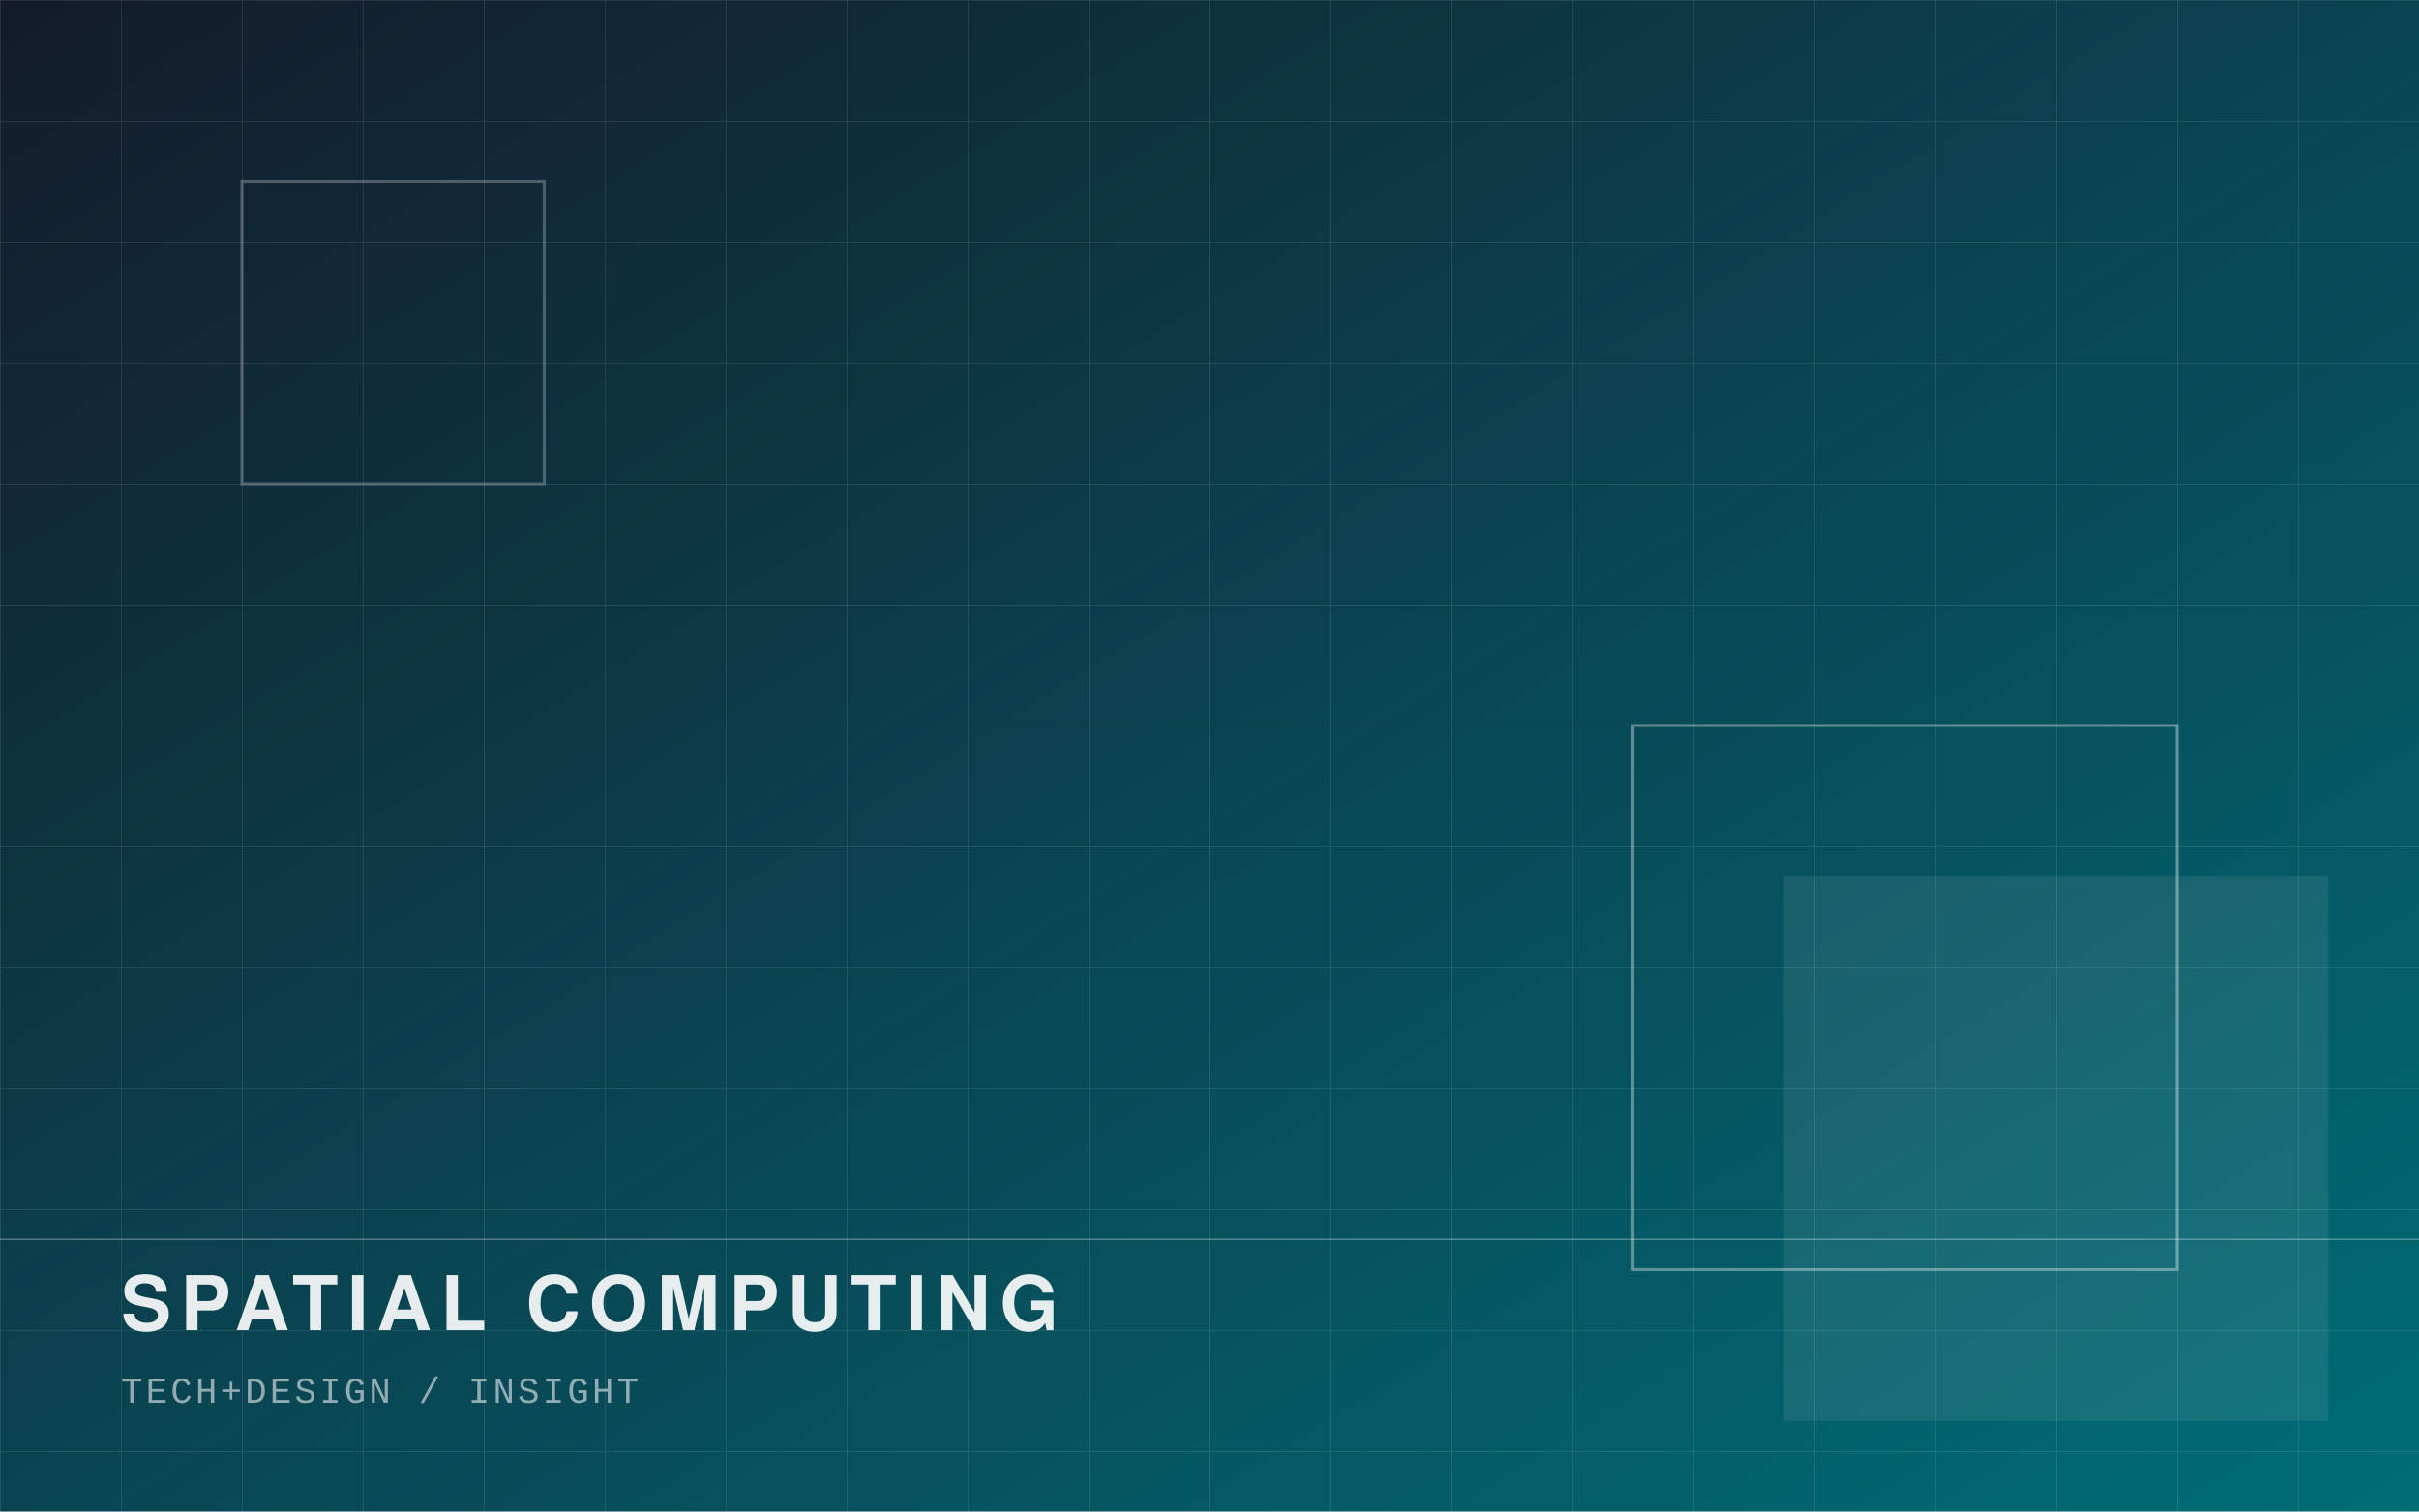
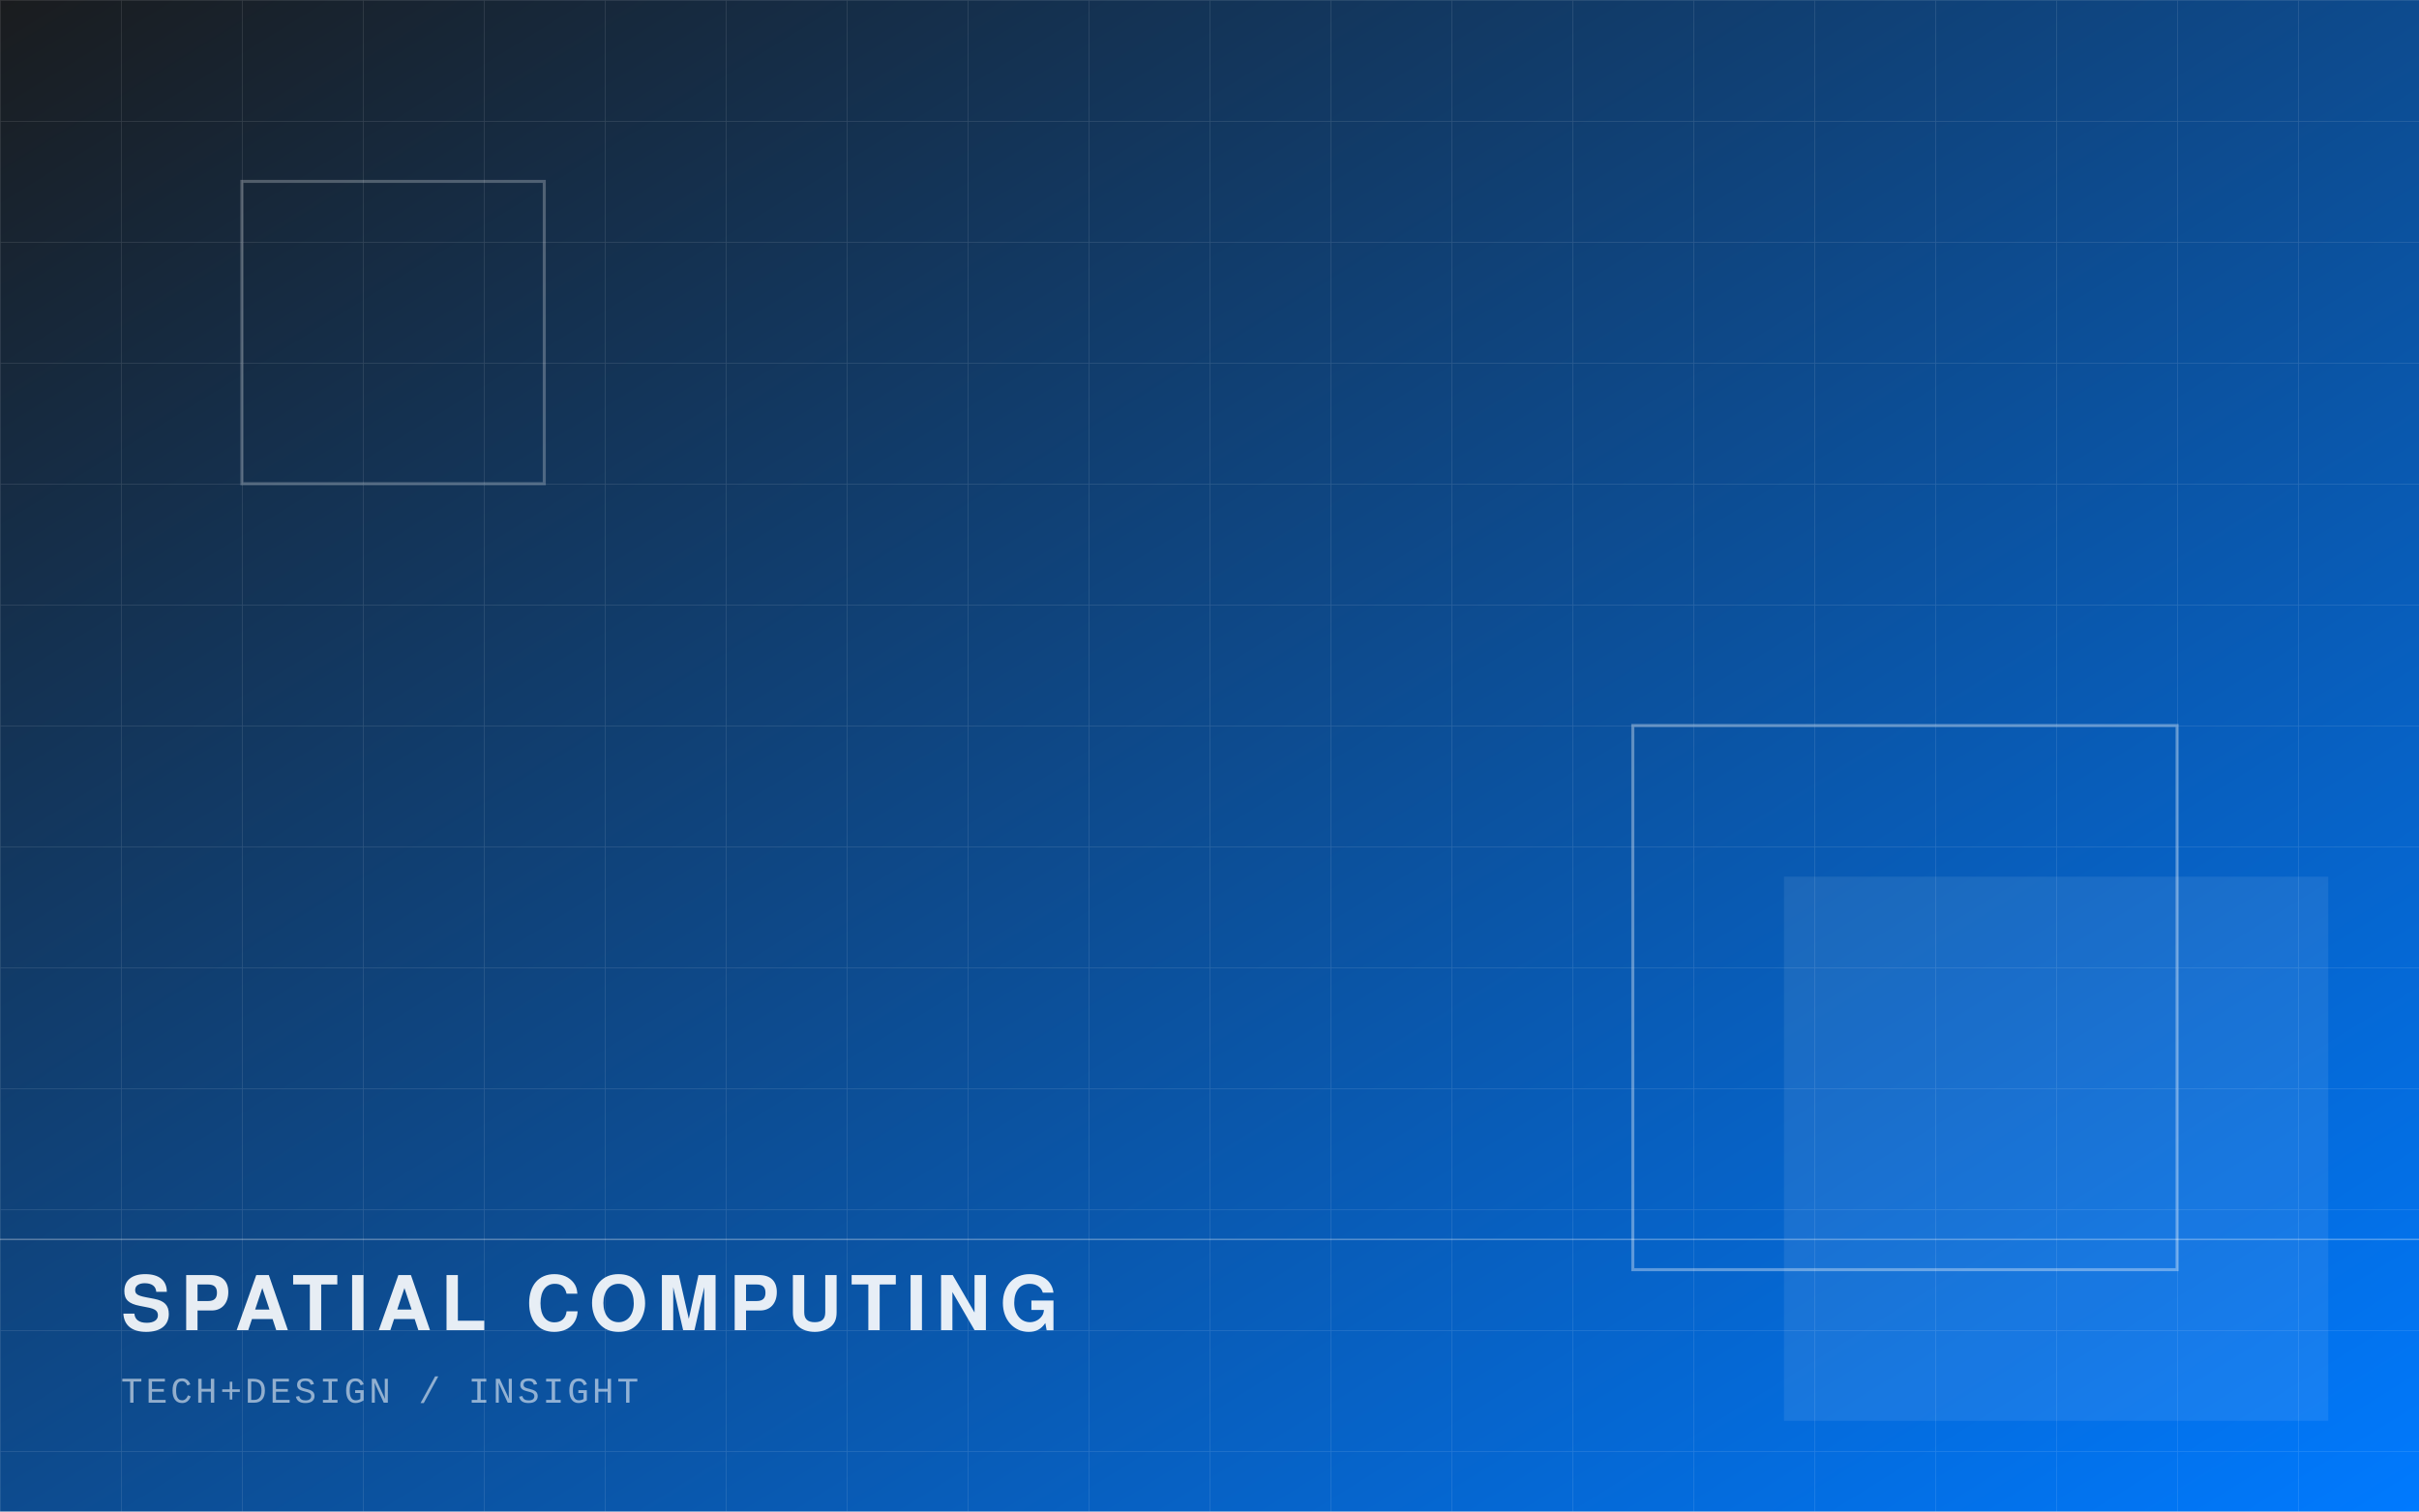
<svg xmlns="http://www.w3.org/2000/svg" width="1600" height="1000" viewBox="0 0 1600 1000">
  <defs>
    <linearGradient id="g" x1="0%" y1="0%" x2="100%" y2="100%">
-       <stop offset="0%" stop-color="#141b2b" />
-       <stop offset="100%" stop-color="#006d77" />
+       <stop offset="0%" stop-color="#1a1c1e" />
+       <stop offset="100%" stop-color="#007aff" />
    </linearGradient>
    <pattern id="grid" width="80" height="80" patternUnits="userSpaceOnUse">
      <path d="M 80 0 L 0 0 0 80" fill="none" stroke="#ffffff" stroke-opacity="0.12" stroke-width="1" />
    </pattern>
  </defs>
  <rect width="1600" height="1000" fill="url(#g)" />
  <rect width="1600" height="1000" fill="url(#grid)" />
  <rect x="1080" y="480" width="360" height="360" fill="none" stroke="#ffffff" stroke-opacity="0.35" stroke-width="2" />
  <rect x="1180" y="580" width="360" height="360" fill="#ffffff" opacity="0.08" />
  <rect x="160" y="120" width="200" height="200" fill="none" stroke="#ffffff" stroke-opacity="0.25" stroke-width="2" />
  <line x1="0" y1="820" x2="1600" y2="820" stroke="#ffffff" stroke-opacity="0.3" stroke-width="1" />
  <text x="80" y="880" font-family="Helvetica, Arial, sans-serif" font-size="50" font-weight="bold" letter-spacing="6" fill="#ffffff" opacity="0.9">SPATIAL COMPUTING</text>
  <text x="80" y="928" font-family="Courier New, monospace" font-size="24" letter-spacing="2" fill="#ffffff" opacity="0.55">TECH+DESIGN / INSIGHT</text>
</svg>
